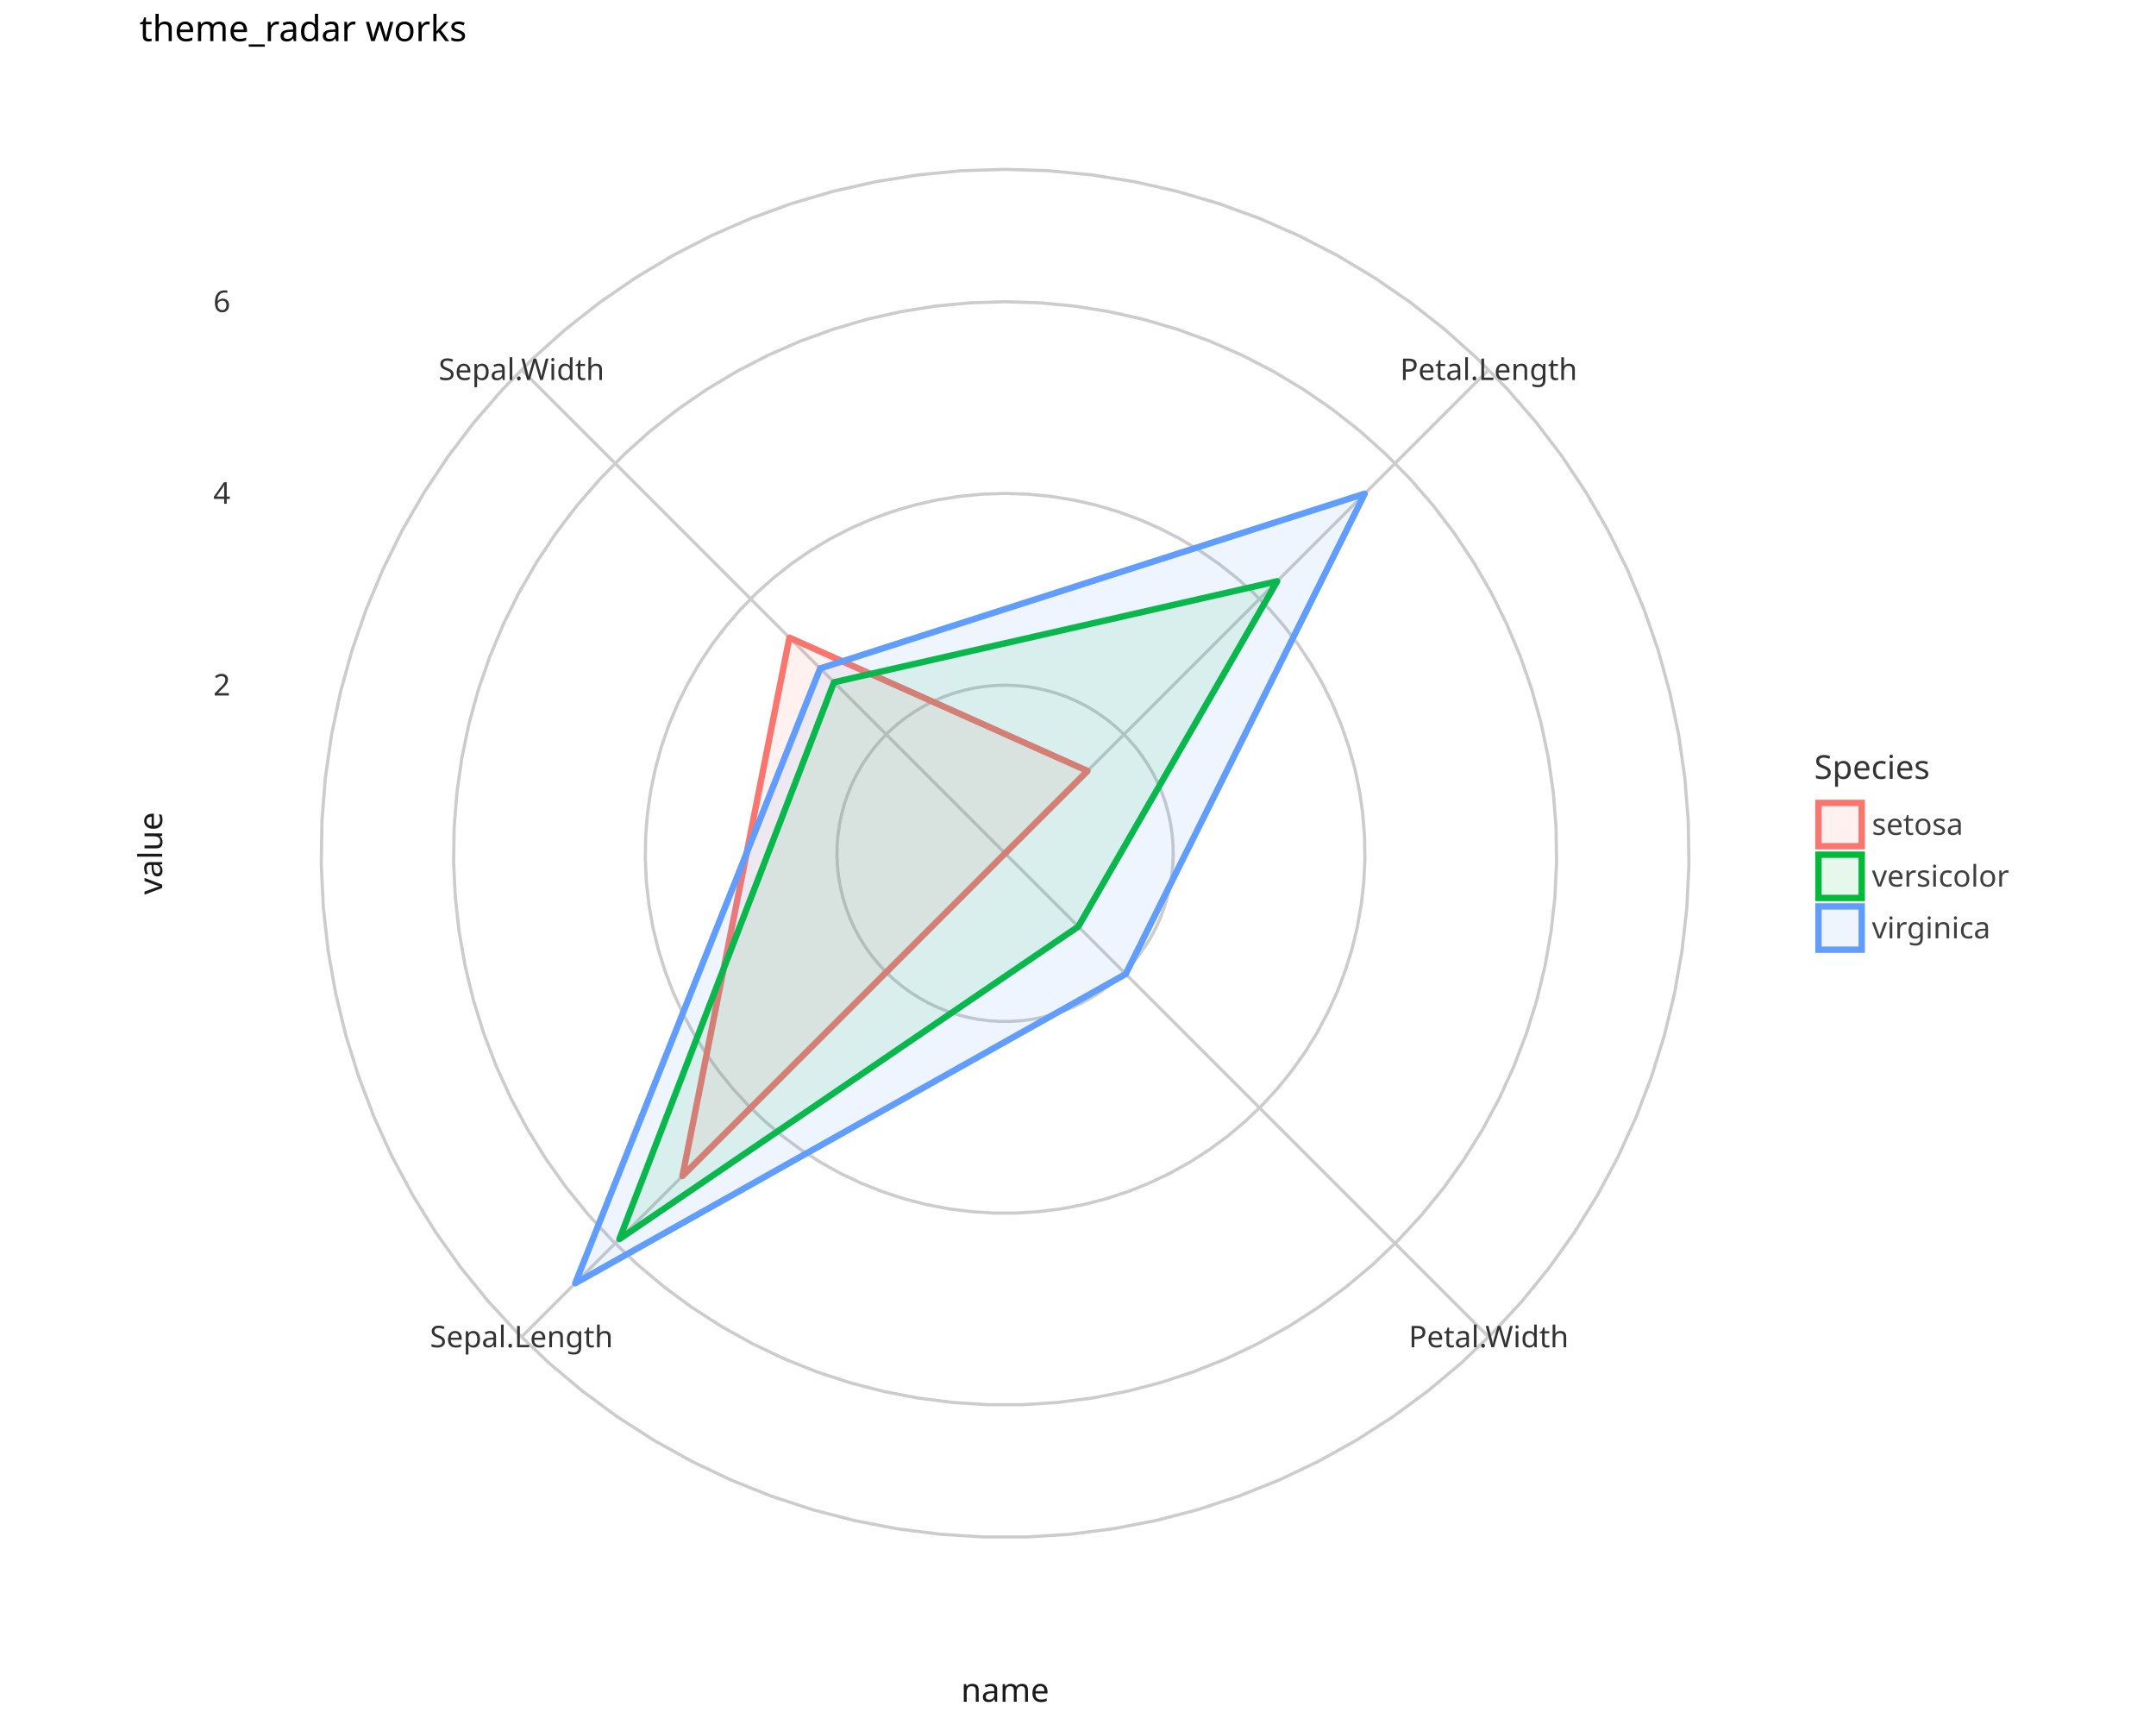
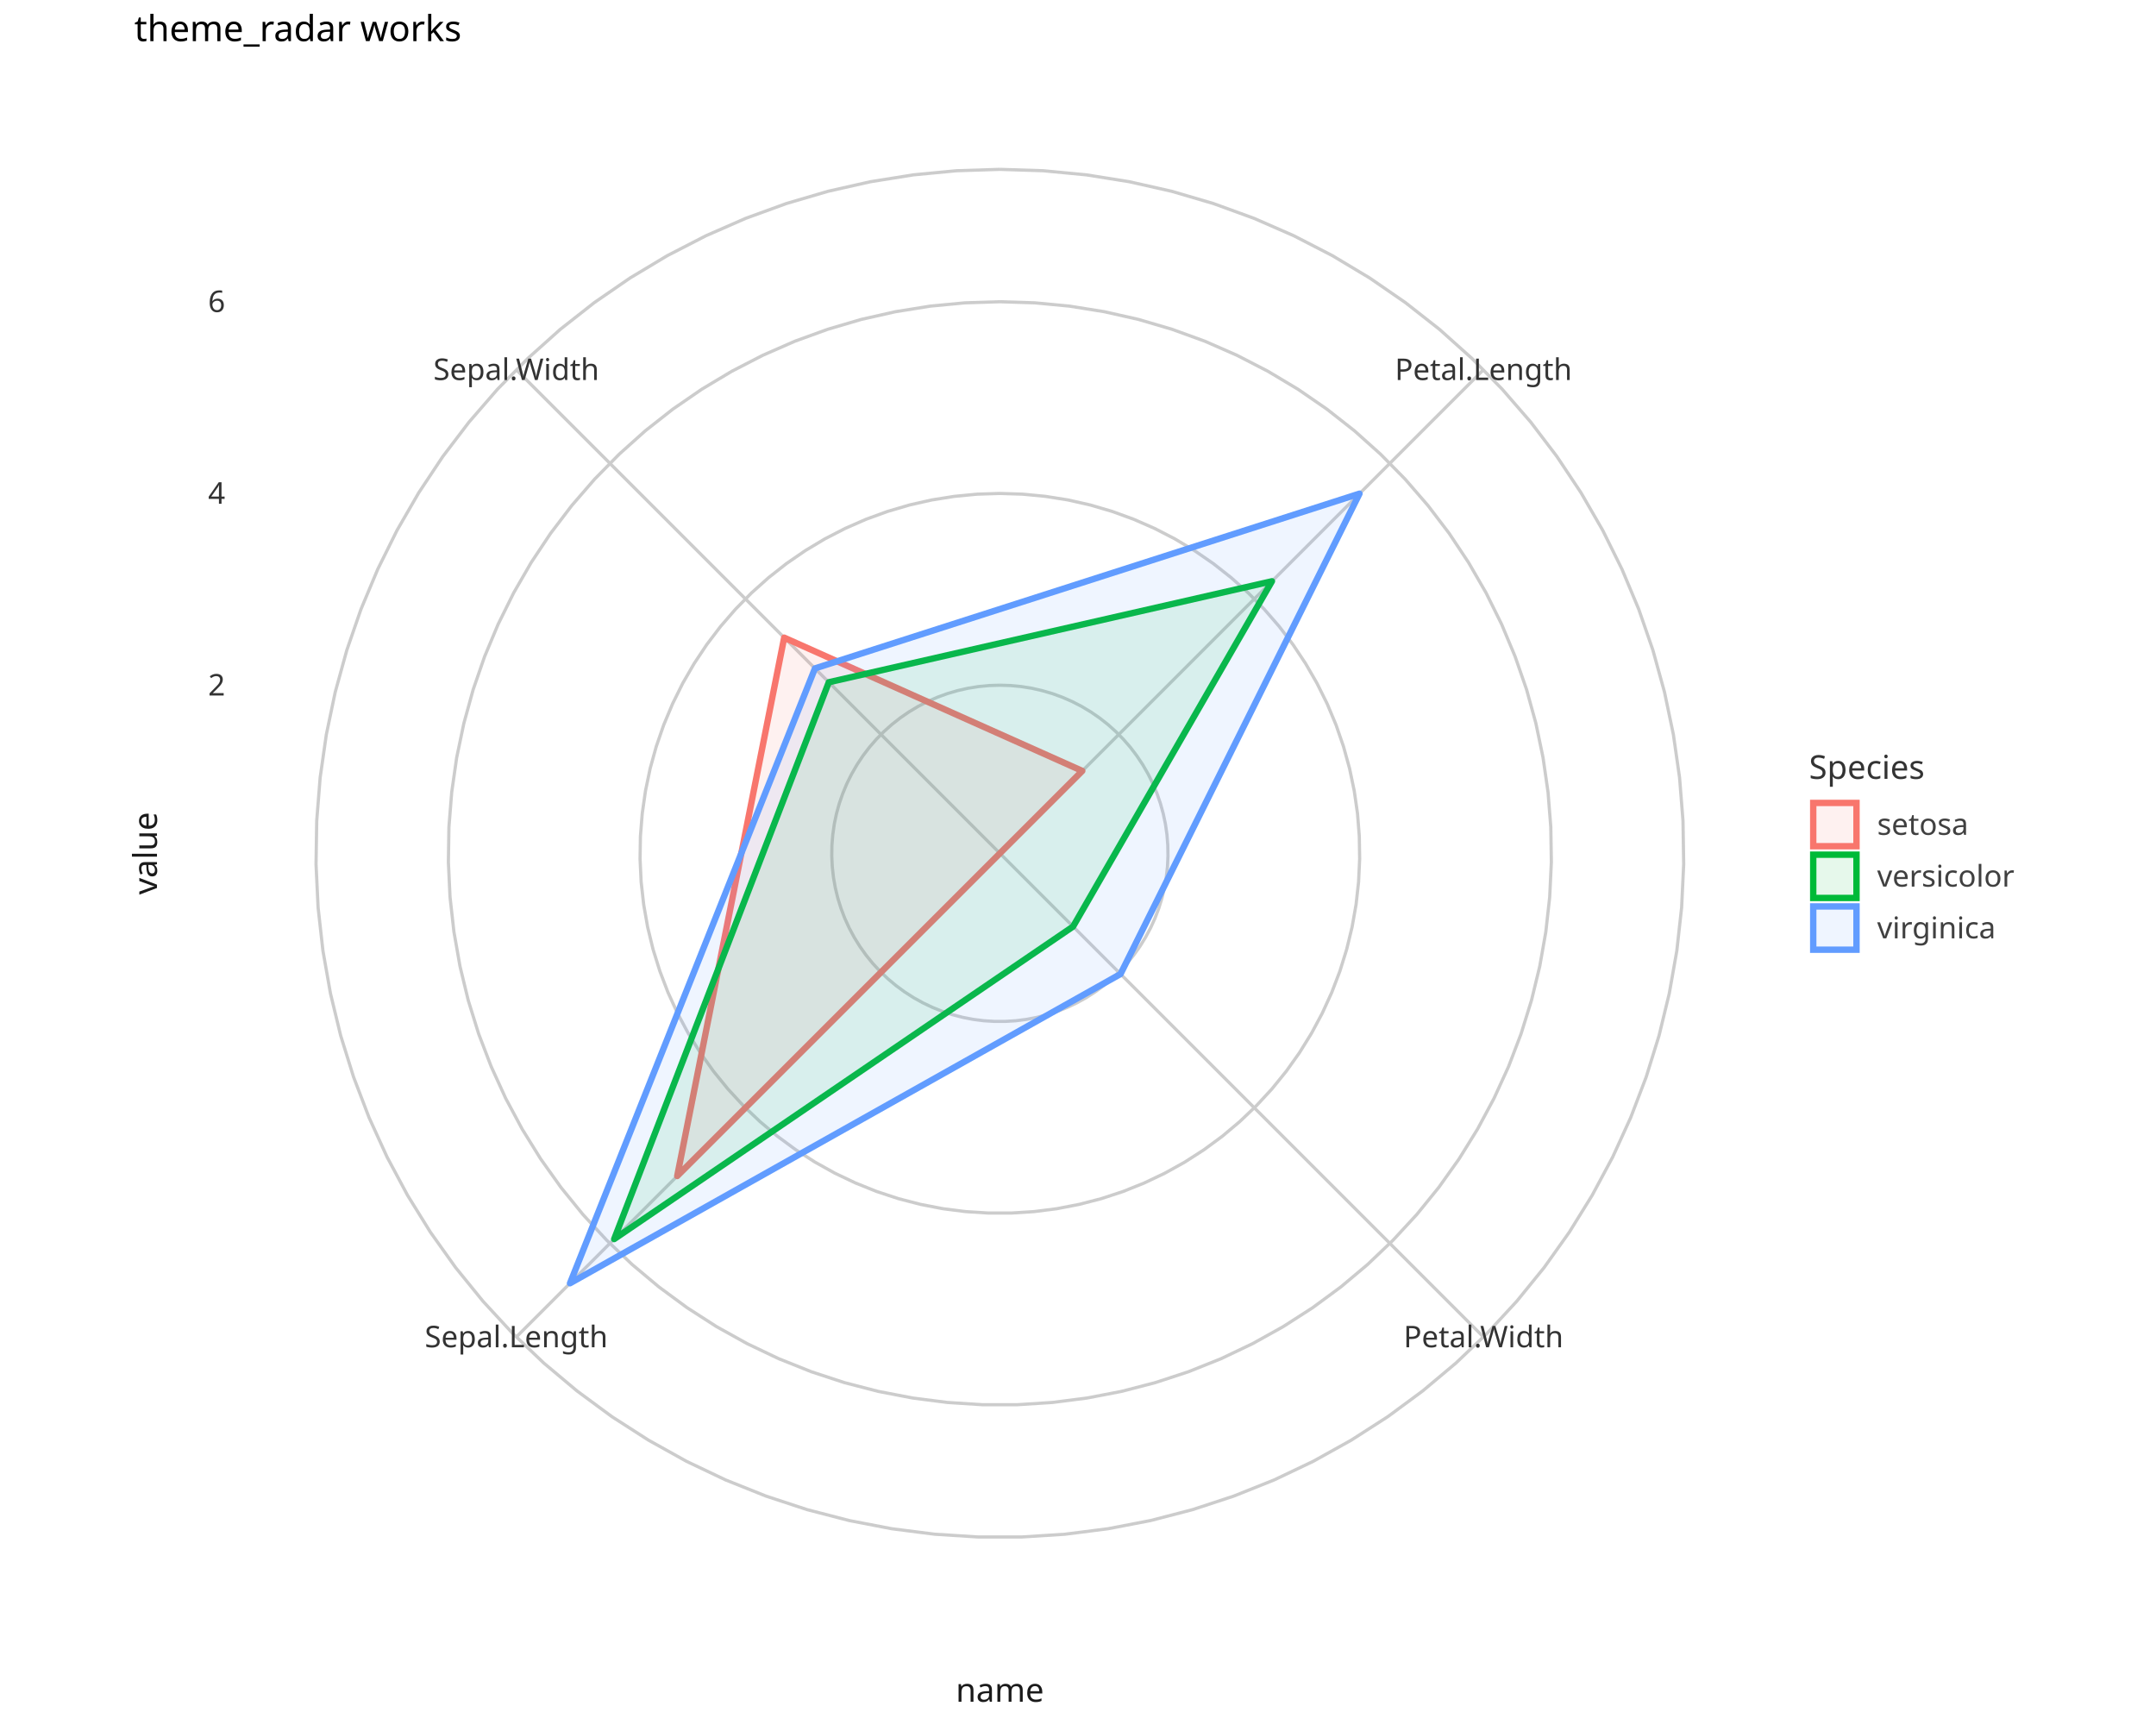
<svg xmlns="http://www.w3.org/2000/svg" class="svglite" data-engine-version="2.0" width="720.00pt" height="576.00pt" viewBox="0 0 720.00 576.00">
  <defs>
    <style type="text/css">
    .svglite line, .svglite polyline, .svglite polygon, .svglite path, .svglite rect, .svglite circle {
      fill: none;
      stroke: #000000;
      stroke-linecap: round;
      stroke-linejoin: round;
      stroke-miterlimit: 10.00;
    }
  </style>
  </defs>
  <rect width="100%" height="100%" style="stroke: none; fill: #FFFFFF;" />
  <defs>
    <clipPath id="cpMC4wMHw3MjAuMDB8MC4wMHw1NzYuMDA=">
      <rect x="0.00" y="0.00" width="720.00" height="576.00" />
    </clipPath>
  </defs>
  <g clip-path="url(#cpMC4wMHw3MjAuMDB8MC4wMHw1NzYuMDA=)">
</g>
  <defs>
-     <clipPath id="cpNDEuMTF8Njc4Ljg5fDAuMDB8NTc2LjAw">
-       <rect x="41.11" y="0.00" width="637.78" height="576.00" />
+     <clipPath id="cpMzkuMzd8NjgwLjYzfDAuMDB8NTc2LjAw">
+       <rect x="39.37" y="0.00" width="641.27" height="576.00" />
    </clipPath>
  </defs>
-   <g clip-path="url(#cpNDEuMTF8Njc4Ljg5fDAuMDB8NTc2LjAw)">
-     <rect x="41.11" y="0.00" width="637.78" height="576.00" style="stroke-width: 1.07; stroke: #FFFFFF; fill: #FFFFFF;" />
+   <g clip-path="url(#cpMzkuMzd8NjgwLjYzfDAuMDB8NTc2LjAw)">
+     <rect x="39.37" y="0.00" width="641.27" height="576.00" style="stroke-width: 1.07; stroke: #FFFFFF; fill: #FFFFFF;" />
  </g>
  <g clip-path="url(#cpMC4wMHw3MjAuMDB8MC4wMHw1NzYuMDA=)">
</g>
  <defs>
-     <clipPath id="cpODEuODh8NTg5LjQyfDMxLjE3fDUzOC43Mg==">
-       <rect x="81.88" y="31.17" width="507.54" height="507.54" />
+     <clipPath id="cpODAuMTR8NTg3LjY4fDMxLjE3fDUzOC43Mg==">
+       <rect x="80.14" y="31.17" width="507.54" height="507.54" />
    </clipPath>
  </defs>
-   <g clip-path="url(#cpODEuODh8NTg5LjQyfDMxLjE3fDUzOC43Mg==)">
-     <rect x="81.88" y="31.17" width="507.54" height="507.54" style="stroke-width: 1.07; stroke: none; fill: #FFFFFF;" />
-     <polyline points="335.65,284.94 497.15,123.45 " style="stroke-width: 1.07; stroke: #CCCCCC; stroke-linecap: butt;" />
-     <polyline points="335.65,284.94 497.15,446.44 " style="stroke-width: 1.07; stroke: #CCCCCC; stroke-linecap: butt;" />
-     <polyline points="335.65,284.94 174.15,446.44 " style="stroke-width: 1.07; stroke: #CCCCCC; stroke-linecap: butt;" />
-     <polyline points="335.65,284.94 174.15,123.45 " style="stroke-width: 1.07; stroke: #CCCCCC; stroke-linecap: butt;" />
-     <polyline points="335.65,228.80 339.21,228.91 342.76,229.25 346.28,229.81 349.75,230.60 353.17,231.60 356.52,232.82 359.78,234.25 362.95,235.88 366.01,237.71 368.94,239.73 371.74,241.93 374.40,244.31 376.90,246.85 379.23,249.54 381.39,252.38 383.36,255.34 385.14,258.43 386.73,261.62 388.10,264.91 389.27,268.27 390.22,271.71 390.95,275.19 391.45,278.72 391.74,282.27 391.79,285.83 391.62,289.39 391.23,292.93 390.61,296.44 389.77,299.91 388.71,303.31 387.44,306.64 385.96,309.88 384.28,313.02 382.40,316.05 380.33,318.95 378.09,321.71 375.67,324.33 373.09,326.79 370.36,329.08 367.49,331.19 364.49,333.12 361.38,334.85 358.16,336.38 354.86,337.71 351.47,338.82 348.02,339.71 344.52,340.39 340.99,340.84 337.43,341.06 333.87,341.06 330.31,340.84 326.78,340.39 323.28,339.71 319.83,338.82 316.45,337.71 313.14,336.38 309.92,334.85 306.81,333.12 303.81,331.19 300.94,329.08 298.21,326.79 295.63,324.33 293.22,321.71 290.97,318.95 288.90,316.05 287.03,313.02 285.34,309.88 283.86,306.64 282.59,303.31 281.53,299.91 280.69,296.44 280.07,292.93 279.68,289.39 279.51,285.83 279.57,282.27 279.85,278.72 280.36,275.19 281.09,271.71 282.04,268.27 283.20,264.91 284.58,261.62 286.16,258.43 287.94,255.34 289.91,252.38 292.07,249.54 294.41,246.85 296.90,244.31 299.56,241.93 302.36,239.73 305.30,237.71 308.35,235.88 311.52,234.25 314.78,232.82 318.13,231.60 321.55,230.60 325.03,229.81 328.54,229.25 332.09,228.91 335.65,228.80 " style="stroke-width: 1.07; stroke: #CCCCCC; stroke-linecap: butt;" />
-     <polyline points="335.65,164.77 343.27,165.01 350.86,165.74 358.39,166.94 365.83,168.62 373.15,170.77 380.31,173.38 387.30,176.44 394.08,179.93 400.62,183.85 406.90,188.17 412.90,192.89 418.58,197.97 423.93,203.41 428.92,209.17 433.54,215.24 437.76,221.59 441.58,228.19 444.96,235.02 447.91,242.06 450.40,249.26 452.44,256.61 454.00,264.08 455.08,271.62 455.69,279.23 455.81,286.85 455.44,294.47 454.60,302.05 453.28,309.56 451.48,316.97 449.21,324.25 446.49,331.37 443.32,338.31 439.72,345.03 435.70,351.51 431.28,357.72 426.47,363.64 421.30,369.24 415.78,374.50 409.94,379.41 403.80,383.93 397.38,388.05 390.72,391.76 383.83,395.03 376.75,397.87 369.51,400.25 362.13,402.16 354.64,403.61 347.07,404.57 339.46,405.05 331.84,405.05 324.23,404.57 316.66,403.61 309.18,402.16 301.80,400.25 294.55,397.87 287.47,395.03 280.59,391.76 273.92,388.05 267.51,383.93 261.37,379.41 255.53,374.50 250.01,369.24 244.83,363.64 240.02,357.72 235.60,351.51 231.58,345.03 227.98,338.31 224.81,331.37 222.09,324.25 219.83,316.97 218.03,309.56 216.70,302.05 215.86,294.47 215.50,286.85 215.62,279.23 216.22,271.62 217.31,264.08 218.87,256.61 220.90,249.26 223.39,242.06 226.34,235.02 229.73,228.19 233.54,221.59 237.76,215.24 242.38,209.17 247.37,203.41 252.72,197.97 258.41,192.89 264.40,188.17 270.68,183.85 277.22,179.93 284.00,176.44 290.99,173.38 298.15,170.77 305.47,168.62 312.91,166.94 320.44,165.74 328.03,165.01 335.65,164.77 " style="stroke-width: 1.07; stroke: #CCCCCC; stroke-linecap: butt;" />
-     <polyline points="335.65,100.75 347.33,101.12 358.97,102.23 370.51,104.08 381.91,106.65 393.13,109.95 404.11,113.94 414.82,118.63 425.21,123.99 435.23,129.99 444.86,136.62 454.05,143.84 462.76,151.64 470.96,159.97 478.61,168.80 485.69,178.10 492.17,187.83 498.01,197.95 503.20,208.43 507.72,219.21 511.54,230.25 514.65,241.52 517.05,252.96 518.71,264.53 519.64,276.18 519.82,287.87 519.27,299.54 517.97,311.16 515.94,322.67 513.19,334.03 509.72,345.19 505.54,356.11 500.69,366.74 495.17,377.04 489.01,386.97 482.23,396.49 474.86,405.57 466.93,414.15 458.47,422.22 449.51,429.73 440.10,436.66 430.27,442.98 420.05,448.66 409.50,453.69 398.65,458.03 387.54,461.68 376.23,464.61 364.75,466.82 353.16,468.30 341.50,469.05 329.81,469.05 318.14,468.30 306.55,466.82 295.07,464.61 283.76,461.68 272.65,458.03 261.80,453.69 251.25,448.66 241.04,442.98 231.20,436.66 221.79,429.73 212.84,422.22 204.38,414.15 196.45,405.57 189.08,396.49 182.30,386.97 176.13,377.04 170.61,366.74 165.76,356.11 161.59,345.19 158.12,334.03 155.36,322.67 153.33,311.16 152.04,299.54 151.48,287.87 151.67,276.18 152.59,264.53 154.26,252.96 156.65,241.52 159.76,230.25 163.59,219.21 168.10,208.43 173.29,197.95 179.14,187.83 185.61,178.10 192.69,168.80 200.34,159.97 208.54,151.64 217.25,143.84 226.44,136.62 236.07,129.99 246.10,123.99 256.49,118.63 267.19,113.94 278.18,109.95 289.39,106.65 300.79,104.08 312.33,102.23 323.97,101.12 335.65,100.75 " style="stroke-width: 1.07; stroke: #CCCCCC; stroke-linecap: butt;" />
-     <polyline points="335.65,56.55 350.14,57.01 364.56,58.39 378.88,60.68 393.01,63.87 406.92,67.95 420.54,72.91 433.81,78.72 446.70,85.36 459.13,92.81 471.07,101.03 482.46,109.98 493.26,119.65 503.43,129.98 512.92,140.93 521.70,152.46 529.72,164.53 536.97,177.08 543.41,190.07 549.01,203.43 553.75,217.13 557.61,231.10 560.58,245.28 562.64,259.63 563.79,274.08 564.02,288.57 563.33,303.04 561.72,317.45 559.20,331.72 555.79,345.81 551.48,359.64 546.31,373.18 540.29,386.37 533.45,399.14 525.81,411.46 517.40,423.26 508.26,434.51 498.43,445.16 487.94,455.16 476.84,464.47 465.16,473.07 452.97,480.90 440.31,487.95 427.22,494.18 413.77,499.56 400.00,504.09 385.97,507.73 371.74,510.47 357.36,512.30 342.90,513.22 328.40,513.22 313.94,512.30 299.56,510.47 285.33,507.73 271.31,504.09 257.54,499.56 244.08,494.18 231.00,487.95 218.33,480.90 206.14,473.07 194.47,464.47 183.37,455.16 172.88,445.16 163.04,434.51 153.90,423.26 145.50,411.46 137.86,399.14 131.01,386.37 124.99,373.18 119.82,359.64 115.52,345.81 112.10,331.72 109.58,317.45 107.98,303.04 107.29,288.57 107.52,274.08 108.66,259.63 110.73,245.28 113.70,231.10 117.56,217.13 122.30,203.43 127.90,190.07 134.33,177.08 141.58,164.53 149.61,152.46 158.38,140.93 167.88,129.98 178.04,119.65 188.84,109.98 200.23,101.03 212.17,92.81 224.61,85.36 237.49,78.72 250.77,72.91 264.38,67.95 278.29,63.87 292.43,60.68 306.74,58.39 321.17,57.01 335.65,56.55 " style="stroke-width: 1.07; stroke: #CCCCCC; stroke-linecap: butt;" />
-     <polygon points="227.91,392.69 263.63,212.92 363.18,257.42 335.65,284.94 " style="stroke-width: 2.13; stroke: #F8766D; stroke-linecap: butt; fill: #F8766D; fill-opacity: 0.10;" />
-     <polygon points="206.86,413.74 278.52,227.81 426.51,194.09 360.10,309.39 " style="stroke-width: 2.13; stroke: #00BA38; stroke-linecap: butt; fill: #00BA38; fill-opacity: 0.10;" />
-     <polygon points="192.10,428.50 273.90,223.19 455.76,164.84 375.94,325.24 " style="stroke-width: 2.13; stroke: #619CFF; stroke-linecap: butt; fill: #619CFF; fill-opacity: 0.10;" />
-     <text x="497.15" y="126.89" text-anchor="middle" style="font-size: 10.00px; fill: #333333; font-family: sans;" textLength="56.16px" lengthAdjust="spacingAndGlyphs">Petal.Length</text>
-     <text x="497.15" y="449.88" text-anchor="middle" style="font-size: 10.00px; fill: #333333; font-family: sans;" textLength="51.13px" lengthAdjust="spacingAndGlyphs">Petal.Width</text>
-     <text x="174.15" y="449.88" text-anchor="middle" style="font-size: 10.00px; fill: #333333; font-family: sans;" textLength="58.94px" lengthAdjust="spacingAndGlyphs">Sepal.Length</text>
-     <text x="174.15" y="126.89" text-anchor="middle" style="font-size: 10.00px; fill: #333333; font-family: sans;" textLength="53.92px" lengthAdjust="spacingAndGlyphs">Sepal.Width</text>
+   <g clip-path="url(#cpODAuMTR8NTg3LjY4fDMxLjE3fDUzOC43Mg==)">
+     <rect x="80.14" y="31.17" width="507.54" height="507.54" style="stroke-width: 1.07; stroke: none; fill: #FFFFFF;" />
+     <polyline points="333.91,284.94 495.41,123.45 " style="stroke-width: 1.07; stroke: #CCCCCC; stroke-linecap: butt;" />
+     <polyline points="333.91,284.94 495.41,446.44 " style="stroke-width: 1.07; stroke: #CCCCCC; stroke-linecap: butt;" />
+     <polyline points="333.91,284.94 172.41,446.44 " style="stroke-width: 1.07; stroke: #CCCCCC; stroke-linecap: butt;" />
+     <polyline points="333.91,284.94 172.41,123.45 " style="stroke-width: 1.07; stroke: #CCCCCC; stroke-linecap: butt;" />
+     <polyline points="333.91,228.80 337.47,228.91 341.02,229.25 344.53,229.81 348.01,230.60 351.43,231.60 354.78,232.82 358.04,234.25 361.21,235.88 364.26,237.71 367.20,239.73 370.00,241.93 372.65,244.31 375.15,246.85 377.49,249.54 379.64,252.38 381.62,255.34 383.40,258.43 384.98,261.62 386.36,264.91 387.52,268.27 388.47,271.71 389.20,275.19 389.71,278.72 389.99,282.27 390.05,285.83 389.88,289.39 389.48,292.93 388.87,296.44 388.03,299.91 386.97,303.31 385.70,306.64 384.22,309.88 382.53,313.02 380.66,316.05 378.59,318.95 376.34,321.71 373.92,324.33 371.35,326.79 368.62,329.08 365.75,331.19 362.75,333.12 359.64,334.85 356.42,336.38 353.11,337.71 349.73,338.82 346.28,339.71 342.78,340.39 339.25,340.84 335.69,341.06 332.13,341.06 328.57,340.84 325.04,340.39 321.54,339.71 318.09,338.82 314.70,337.71 311.40,336.38 308.18,334.85 305.07,333.12 302.07,331.19 299.20,329.08 296.47,326.79 293.89,324.33 291.47,321.71 289.23,318.95 287.16,316.05 285.28,313.02 283.60,309.88 282.12,306.64 280.85,303.31 279.79,299.91 278.95,296.44 278.33,292.93 277.94,289.39 277.77,285.83 277.82,282.27 278.11,278.72 278.61,275.19 279.34,271.71 280.29,268.27 281.46,264.91 282.83,261.62 284.42,258.43 286.20,255.34 288.17,252.38 290.33,249.54 292.66,246.85 295.16,244.31 297.82,241.93 300.62,239.73 303.55,237.71 306.61,235.88 309.78,234.25 313.04,232.82 316.39,231.60 319.81,230.60 323.28,229.81 326.80,229.25 330.35,228.91 333.91,228.80 " style="stroke-width: 1.07; stroke: #CCCCCC; stroke-linecap: butt;" />
+     <polyline points="333.91,164.77 341.53,165.01 349.12,165.74 356.65,166.94 364.09,168.62 371.41,170.77 378.57,173.38 385.56,176.44 392.33,179.93 398.88,183.85 405.16,188.17 411.15,192.89 416.84,197.97 422.18,203.41 427.18,209.17 431.80,215.24 436.02,221.59 439.83,228.19 443.22,235.02 446.17,242.06 448.66,249.26 450.69,256.61 452.25,264.08 453.34,271.62 453.94,279.23 454.06,286.85 453.70,294.47 452.86,302.05 451.53,309.56 449.73,316.97 447.47,324.25 444.75,331.37 441.58,338.31 437.98,345.03 433.96,351.51 429.54,357.72 424.73,363.64 419.55,369.24 414.03,374.50 408.19,379.41 402.05,383.93 395.64,388.05 388.97,391.76 382.09,395.03 375.01,397.87 367.76,400.25 360.38,402.16 352.90,403.61 345.33,404.57 337.72,405.05 330.10,405.05 322.49,404.57 314.92,403.61 307.43,402.16 300.05,400.25 292.81,397.87 285.73,395.03 278.84,391.76 272.18,388.05 265.76,383.93 259.62,379.41 253.78,374.50 248.26,369.24 243.09,363.64 238.28,357.72 233.86,351.51 229.84,345.03 226.24,338.31 223.07,331.37 220.35,324.25 218.08,316.97 216.28,309.56 214.96,302.05 214.11,294.47 213.75,286.85 213.87,279.23 214.48,271.62 215.56,264.08 217.12,256.61 219.16,249.26 221.65,242.06 224.60,235.02 227.98,228.19 231.80,221.59 236.02,215.24 240.64,209.17 245.63,203.41 250.98,197.97 256.66,192.89 262.66,188.17 268.94,183.85 275.48,179.93 282.26,176.44 289.24,173.38 296.41,170.77 303.73,168.62 311.17,166.94 318.70,165.74 326.29,165.01 333.91,164.77 " style="stroke-width: 1.07; stroke: #CCCCCC; stroke-linecap: butt;" />
+     <polyline points="333.91,100.75 345.59,101.12 357.23,102.23 368.77,104.08 380.17,106.65 391.38,109.95 402.37,113.94 413.07,118.63 423.46,123.99 433.49,129.99 443.12,136.62 452.31,143.84 461.02,151.64 469.22,159.97 476.87,168.80 483.95,178.10 490.42,187.83 496.27,197.95 501.46,208.43 505.97,219.21 509.80,230.25 512.91,241.52 515.30,252.96 516.97,264.53 517.89,276.18 518.08,287.87 517.52,299.54 516.23,311.16 514.20,322.67 511.44,334.03 507.97,345.19 503.80,356.11 498.94,366.74 493.42,377.04 487.26,386.97 480.48,396.49 473.11,405.57 465.18,414.15 456.72,422.22 447.77,429.73 438.36,436.66 428.52,442.98 418.31,448.66 407.76,453.69 396.91,458.03 385.80,461.68 374.49,464.61 363.01,466.82 351.42,468.30 339.75,469.05 328.06,469.05 316.40,468.30 304.81,466.82 293.33,464.61 282.01,461.68 270.91,458.03 260.06,453.69 249.51,448.66 239.29,442.98 229.46,436.66 220.05,429.73 211.09,422.22 202.63,414.15 194.70,405.57 187.33,396.49 180.55,386.97 174.39,377.04 168.87,366.74 164.02,356.11 159.84,345.19 156.37,334.03 153.62,322.67 151.59,311.16 150.29,299.54 149.74,287.87 149.92,276.18 150.85,264.53 152.51,252.96 154.91,241.52 158.02,230.25 161.84,219.21 166.36,208.43 171.55,197.95 177.39,187.83 183.87,178.10 190.95,168.80 198.60,159.97 206.80,151.64 215.51,143.84 224.70,136.62 234.33,129.99 244.35,123.99 254.74,118.63 265.45,113.94 276.43,109.95 287.65,106.65 299.05,104.08 310.59,102.23 322.23,101.12 333.91,100.75 " style="stroke-width: 1.07; stroke: #CCCCCC; stroke-linecap: butt;" />
+     <polyline points="333.91,56.55 348.39,57.01 362.82,58.39 377.13,60.68 391.27,63.87 405.17,67.95 418.79,72.91 432.07,78.72 444.95,85.36 457.39,92.81 469.32,101.03 480.72,109.98 491.52,119.65 501.68,129.98 511.18,140.93 519.95,152.46 527.98,164.53 535.23,177.08 541.66,190.07 547.26,203.43 552.00,217.13 555.86,231.10 558.83,245.28 560.89,259.63 562.04,274.08 562.27,288.57 561.58,303.04 559.98,317.45 557.46,331.72 554.04,345.81 549.74,359.64 544.57,373.18 538.55,386.37 531.70,399.14 524.06,411.46 515.66,423.26 506.52,434.51 496.68,445.16 486.19,455.16 475.09,464.47 463.42,473.07 451.23,480.90 438.56,487.95 425.48,494.18 412.02,499.56 398.25,504.09 384.23,507.73 369.99,510.47 355.62,512.30 341.15,513.22 326.66,513.22 312.20,512.30 297.82,510.47 283.59,507.73 269.56,504.09 255.79,499.56 242.34,494.18 229.25,487.95 216.59,480.90 204.39,473.07 192.72,464.47 181.62,455.16 171.13,445.16 161.30,434.51 152.16,423.26 143.75,411.46 136.11,399.14 129.27,386.37 123.25,373.18 118.08,359.64 113.77,345.81 110.36,331.72 107.84,317.45 106.23,303.04 105.54,288.57 105.77,274.08 106.92,259.63 108.98,245.28 111.95,231.10 115.81,217.13 120.55,203.43 126.15,190.07 132.59,177.08 139.84,164.53 147.86,152.46 156.64,140.93 166.13,129.98 176.30,119.65 187.10,109.98 198.49,101.03 210.43,92.81 222.86,85.36 235.75,78.72 249.02,72.91 262.64,67.95 276.55,63.87 290.68,60.68 305.00,58.39 319.42,57.01 333.91,56.55 " style="stroke-width: 1.07; stroke: #CCCCCC; stroke-linecap: butt;" />
+     <polygon points="226.16,392.69 261.88,212.92 361.43,257.42 333.91,284.94 " style="stroke-width: 2.13; stroke: #F8766D; stroke-linecap: butt; fill: #F8766D; fill-opacity: 0.10;" />
+     <polygon points="205.11,413.74 276.78,227.81 424.77,194.09 358.35,309.39 " style="stroke-width: 2.13; stroke: #00BA38; stroke-linecap: butt; fill: #00BA38; fill-opacity: 0.10;" />
+     <polygon points="190.35,428.50 272.16,223.19 454.01,164.84 374.20,325.24 " style="stroke-width: 2.13; stroke: #619CFF; stroke-linecap: butt; fill: #619CFF; fill-opacity: 0.10;" />
+     <text x="495.41" y="126.89" text-anchor="middle" style="font-size: 10.00px; fill: #333333; font-family: sans;" textLength="56.16px" lengthAdjust="spacingAndGlyphs">Petal.Length</text>
+     <text x="495.41" y="449.88" text-anchor="middle" style="font-size: 10.00px; fill: #333333; font-family: sans;" textLength="51.13px" lengthAdjust="spacingAndGlyphs">Petal.Width</text>
+     <text x="172.41" y="449.88" text-anchor="middle" style="font-size: 10.00px; fill: #333333; font-family: sans;" textLength="58.94px" lengthAdjust="spacingAndGlyphs">Sepal.Length</text>
+     <text x="172.41" y="126.89" text-anchor="middle" style="font-size: 10.00px; fill: #333333; font-family: sans;" textLength="53.92px" lengthAdjust="spacingAndGlyphs">Sepal.Width</text>
  </g>
  <g clip-path="url(#cpMC4wMHw3MjAuMDB8MC4wMHw1NzYuMDA=)">
-     <text x="76.95" y="232.24" text-anchor="end" style="font-size: 10.00px; fill: #333333; font-family: sans;" textLength="5.56px" lengthAdjust="spacingAndGlyphs">2</text>
-     <text x="76.95" y="168.21" text-anchor="end" style="font-size: 10.00px; fill: #333333; font-family: sans;" textLength="5.56px" lengthAdjust="spacingAndGlyphs">4</text>
-     <text x="76.95" y="104.19" text-anchor="end" style="font-size: 10.00px; fill: #333333; font-family: sans;" textLength="5.56px" lengthAdjust="spacingAndGlyphs">6</text>
-     <text x="335.65" y="568.24" text-anchor="middle" style="font-size: 11.00px; fill: #1A1A1A; font-family: sans;" textLength="27.52px" lengthAdjust="spacingAndGlyphs">name</text>
-     <text transform="translate(54.16,284.94) rotate(-90)" text-anchor="middle" style="font-size: 11.00px; fill: #1A1A1A; font-family: sans;" textLength="26.30px" lengthAdjust="spacingAndGlyphs">value</text>
-     <rect x="600.38" y="245.88" width="73.03" height="78.13" style="stroke-width: 1.07; stroke: none; fill: #FFFFFF;" />
-     <text x="605.86" y="260.07" style="font-size: 11.00px; fill: #333333; font-family: sans;" textLength="39.14px" lengthAdjust="spacingAndGlyphs">Species</text>
-     <rect x="607.28" y="268.11" width="14.45" height="14.45" style="stroke-width: 2.13; stroke: #F8766D; stroke-linecap: butt; stroke-linejoin: miter; fill: #F8766D; fill-opacity: 0.10;" />
-     <rect x="607.28" y="285.39" width="14.45" height="14.45" style="stroke-width: 2.13; stroke: #00BA38; stroke-linecap: butt; stroke-linejoin: miter; fill: #00BA38; fill-opacity: 0.10;" />
-     <rect x="607.28" y="302.67" width="14.45" height="14.45" style="stroke-width: 2.13; stroke: #619CFF; stroke-linecap: butt; stroke-linejoin: miter; fill: #619CFF; fill-opacity: 0.10;" />
-     <text x="625.13" y="278.77" style="font-size: 10.00px; fill: #404040; font-family: sans;" textLength="29.47px" lengthAdjust="spacingAndGlyphs">setosa</text>
-     <text x="625.13" y="296.05" style="font-size: 10.00px; fill: #404040; font-family: sans;" textLength="42.80px" lengthAdjust="spacingAndGlyphs">versicolor</text>
-     <text x="625.13" y="313.33" style="font-size: 10.00px; fill: #404040; font-family: sans;" textLength="36.68px" lengthAdjust="spacingAndGlyphs">virginica</text>
-     <text x="46.59" y="13.74" style="font-size: 12.00px; font-family: sans;" textLength="102.73px" lengthAdjust="spacingAndGlyphs">theme_radar works</text>
+     <text x="75.21" y="232.24" text-anchor="end" style="font-size: 10.00px; fill: #333333; font-family: sans;" textLength="5.56px" lengthAdjust="spacingAndGlyphs">2</text>
+     <text x="75.21" y="168.21" text-anchor="end" style="font-size: 10.00px; fill: #333333; font-family: sans;" textLength="5.56px" lengthAdjust="spacingAndGlyphs">4</text>
+     <text x="75.21" y="104.19" text-anchor="end" style="font-size: 10.00px; fill: #333333; font-family: sans;" textLength="5.56px" lengthAdjust="spacingAndGlyphs">6</text>
+     <text x="333.91" y="568.24" text-anchor="middle" style="font-size: 11.00px; fill: #1A1A1A; font-family: sans;" textLength="27.52px" lengthAdjust="spacingAndGlyphs">name</text>
+     <text transform="translate(52.42,284.94) rotate(-90)" text-anchor="middle" style="font-size: 11.00px; fill: #1A1A1A; font-family: sans;" textLength="26.30px" lengthAdjust="spacingAndGlyphs">value</text>
+     <rect x="598.64" y="245.88" width="76.52" height="78.13" style="stroke-width: 1.07; stroke: none; fill: #FFFFFF;" />
+     <text x="604.12" y="260.07" style="font-size: 11.00px; fill: #333333; font-family: sans;" textLength="39.14px" lengthAdjust="spacingAndGlyphs">Species</text>
+     <rect x="605.53" y="268.11" width="14.45" height="14.45" style="stroke-width: 2.13; stroke: #F8766D; stroke-linecap: butt; stroke-linejoin: miter; fill: #F8766D; fill-opacity: 0.10;" />
+     <rect x="605.53" y="285.39" width="14.45" height="14.45" style="stroke-width: 2.13; stroke: #00BA38; stroke-linecap: butt; stroke-linejoin: miter; fill: #00BA38; fill-opacity: 0.10;" />
+     <rect x="605.53" y="302.67" width="14.45" height="14.45" style="stroke-width: 2.13; stroke: #619CFF; stroke-linecap: butt; stroke-linejoin: miter; fill: #619CFF; fill-opacity: 0.10;" />
+     <text x="626.88" y="278.77" style="font-size: 10.00px; fill: #404040; font-family: sans;" textLength="29.47px" lengthAdjust="spacingAndGlyphs">setosa</text>
+     <text x="626.88" y="296.05" style="font-size: 10.00px; fill: #404040; font-family: sans;" textLength="42.80px" lengthAdjust="spacingAndGlyphs">versicolor</text>
+     <text x="626.88" y="313.33" style="font-size: 10.00px; fill: #404040; font-family: sans;" textLength="36.68px" lengthAdjust="spacingAndGlyphs">virginica</text>
+     <text x="44.85" y="13.74" style="font-size: 12.00px; font-family: sans;" textLength="102.73px" lengthAdjust="spacingAndGlyphs">theme_radar works</text>
  </g>
</svg>
